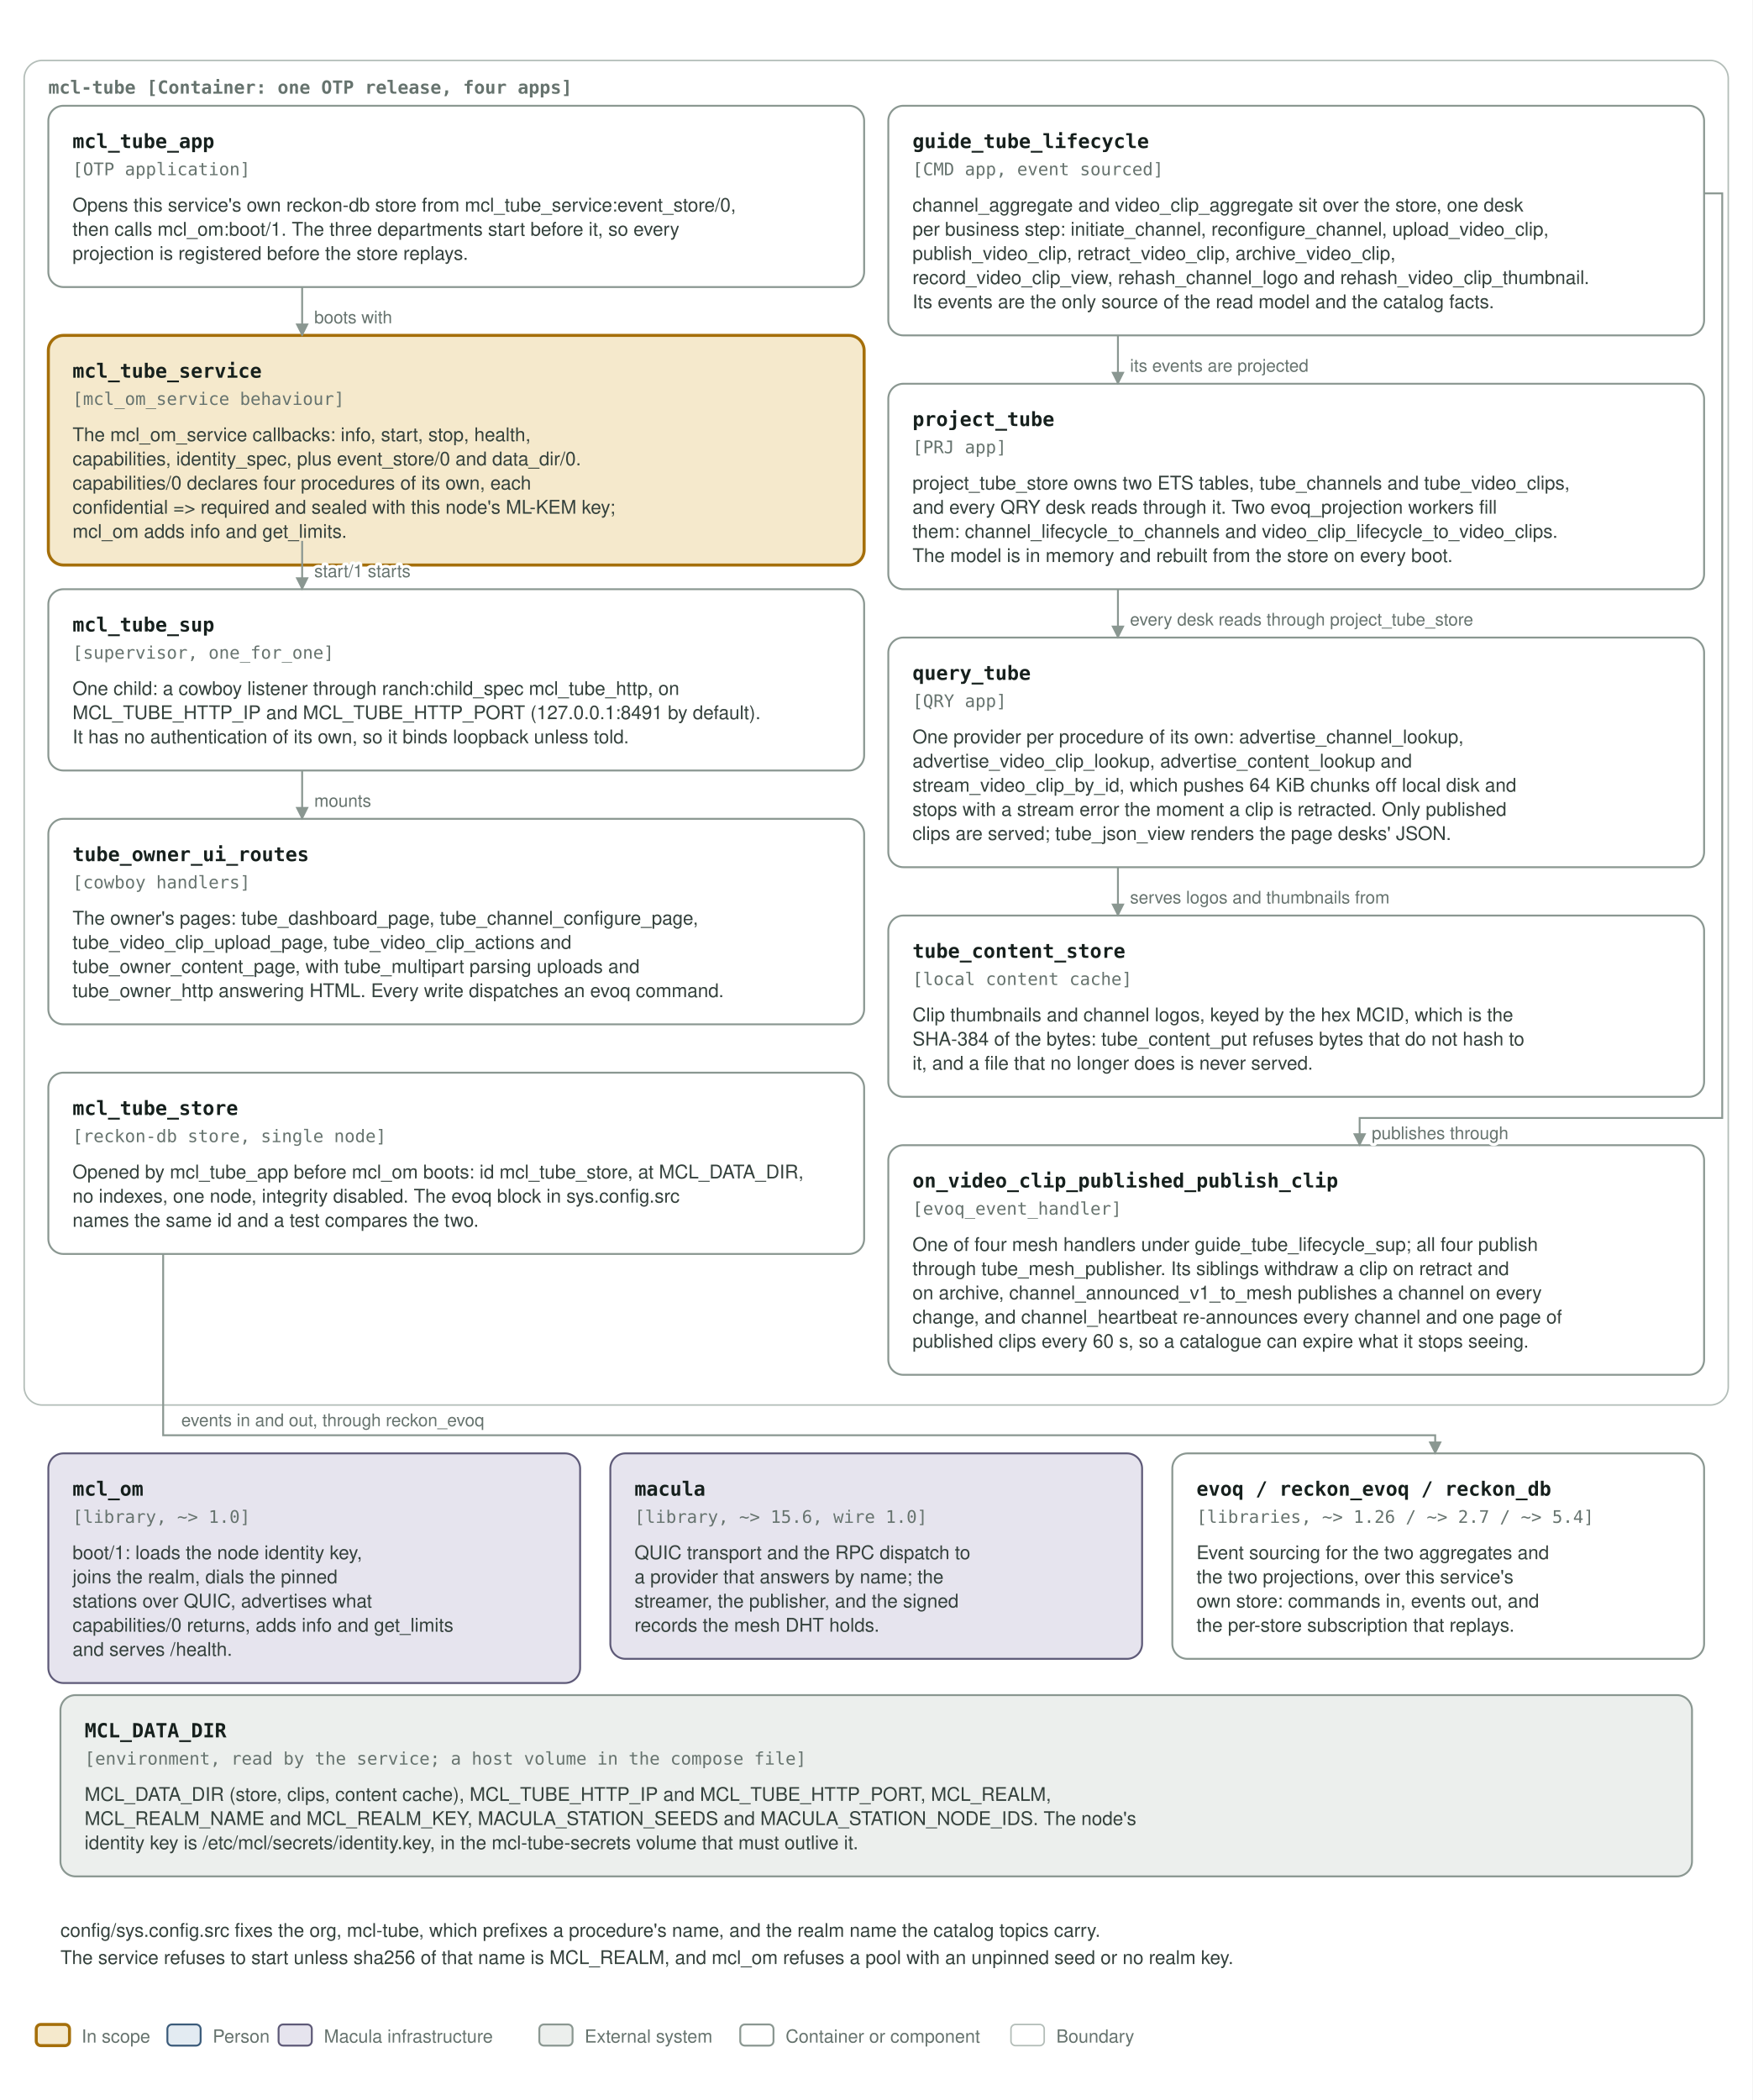
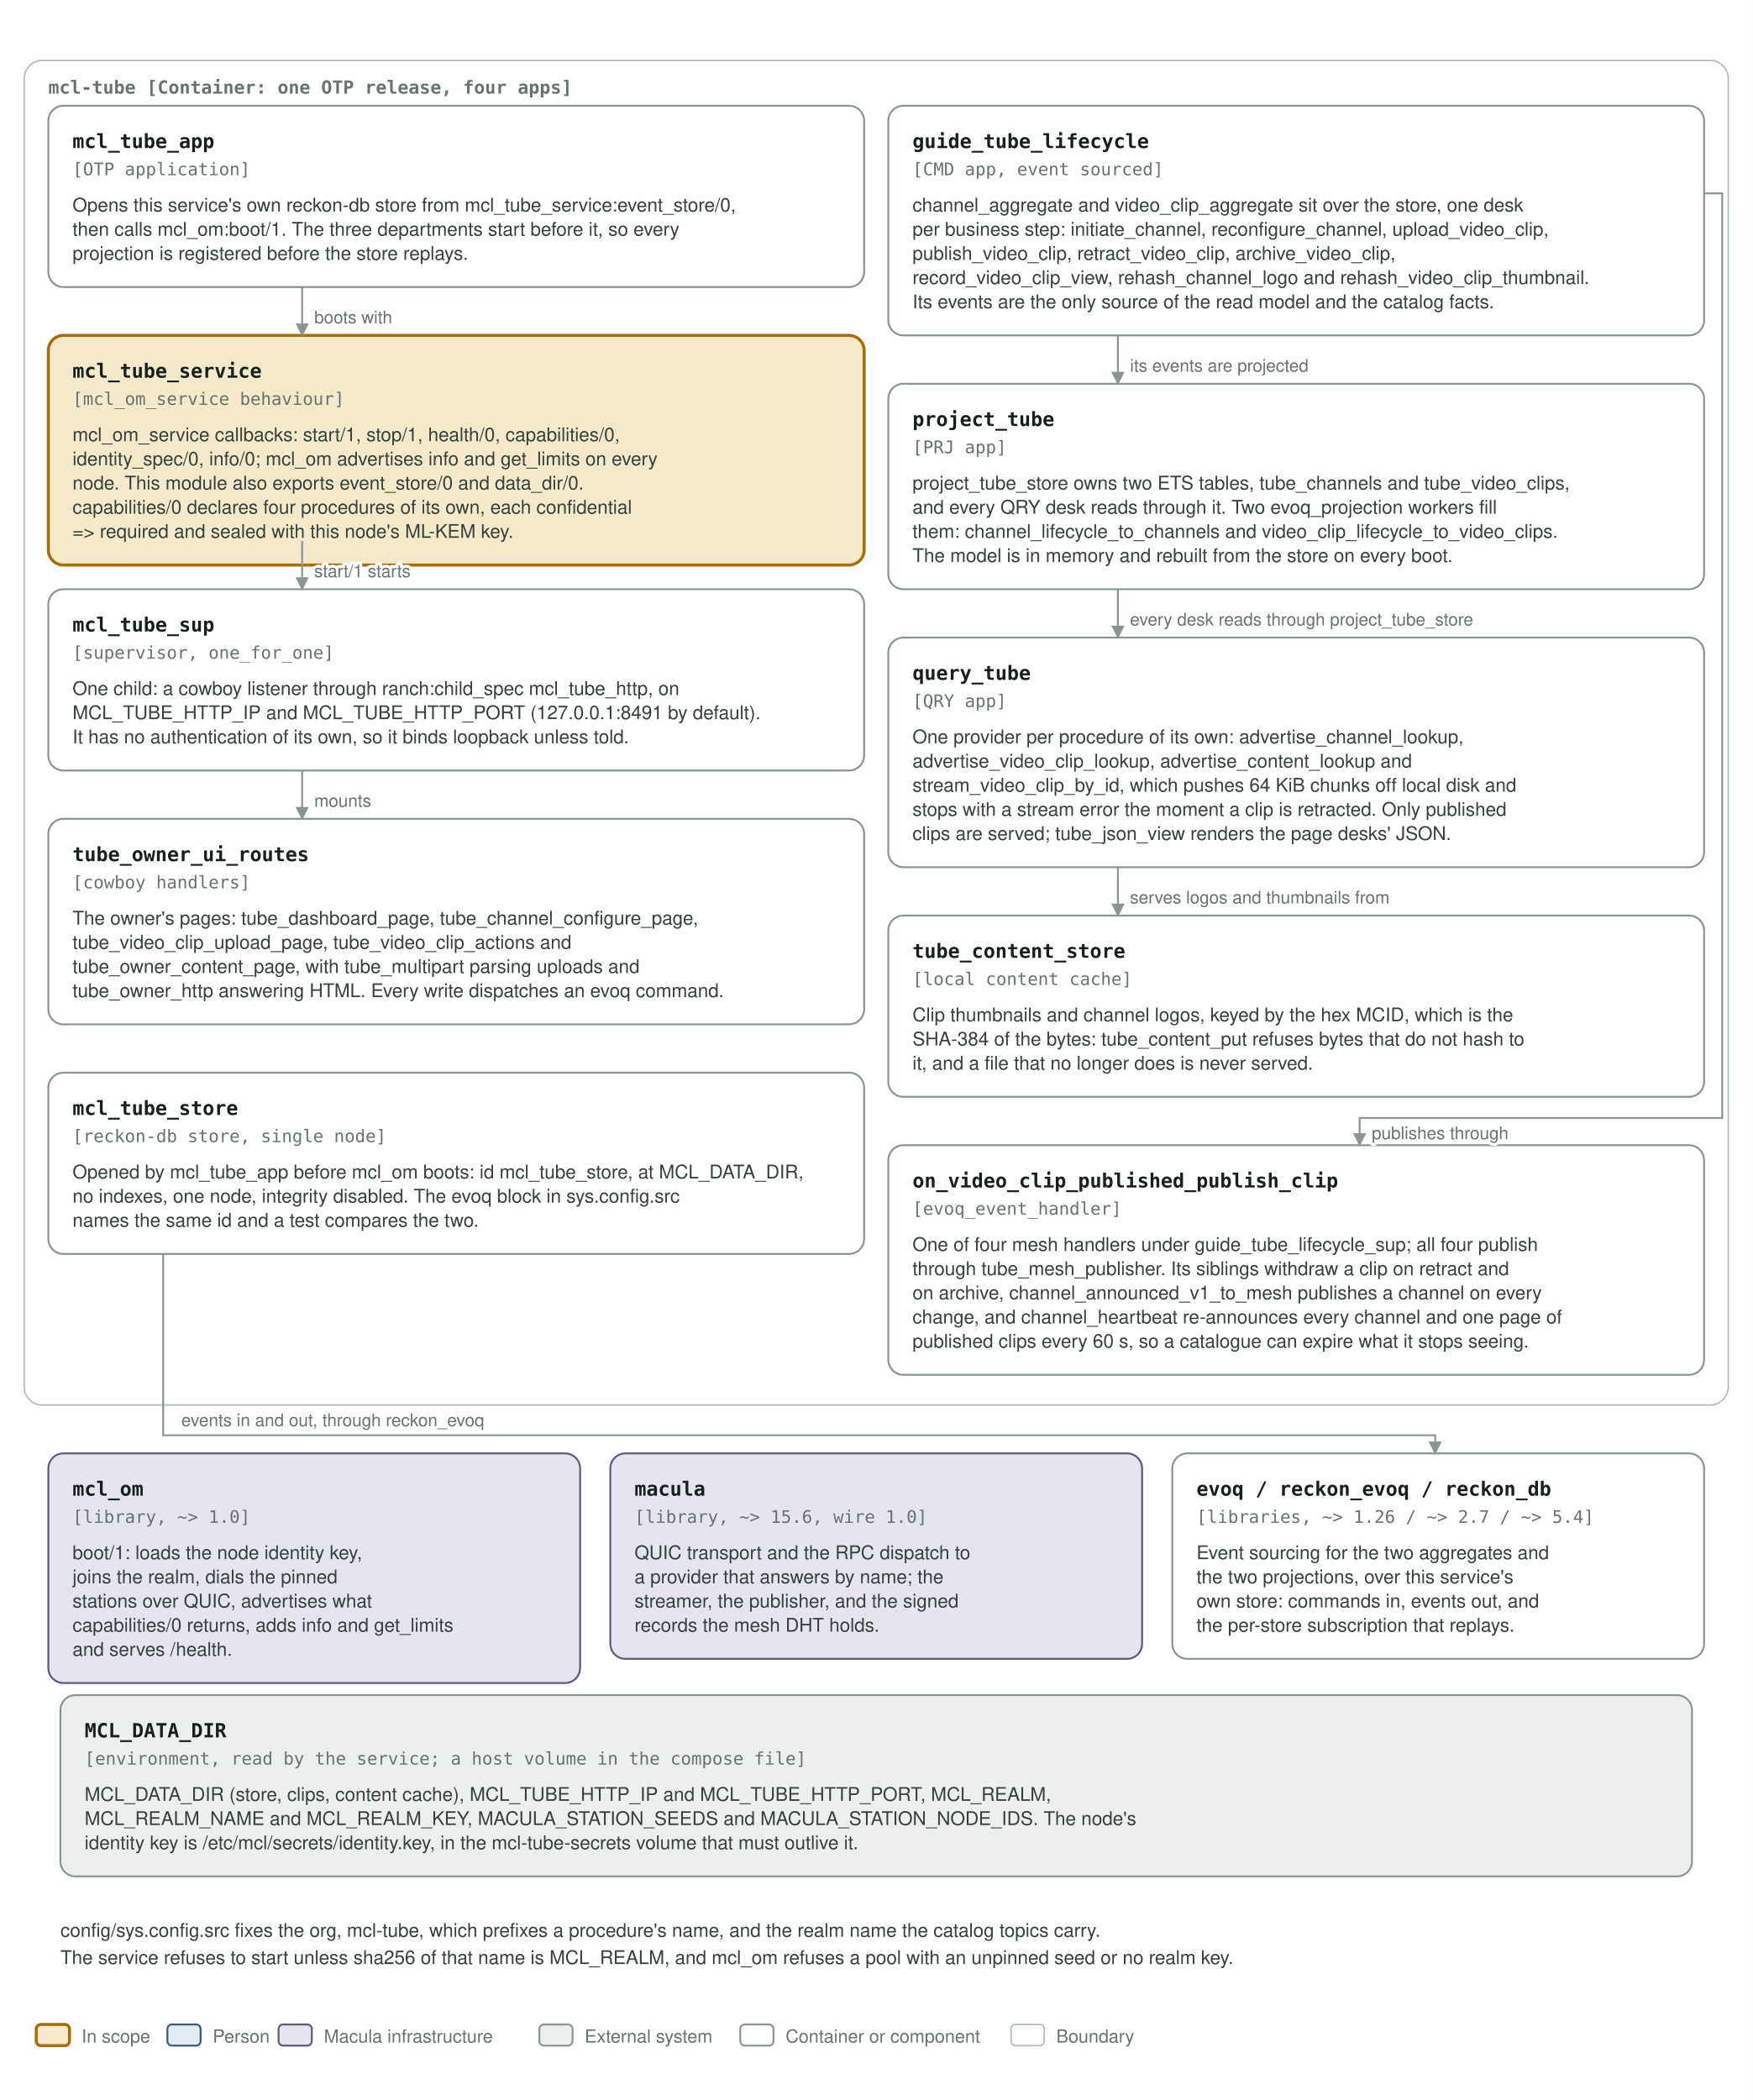
<svg xmlns="http://www.w3.org/2000/svg" viewBox="0 0 1160 1390" role="img" aria-label="mcl-tube components">
  <style>
.t-name { font-family: "Atkinson Hyperlegible", "Segoe UI", system-ui, -apple-system, Helvetica, Arial, sans-serif; font-size: 15px; font-weight: 700; }
.t-desc { font-family: "Atkinson Hyperlegible", "Segoe UI", system-ui, -apple-system, Helvetica, Arial, sans-serif; font-size: 12.5px; }
.t-rel { font-family: "Atkinson Hyperlegible", "Segoe UI", system-ui, -apple-system, Helvetica, Arial, sans-serif; font-size: 11.5px; paint-order: stroke; stroke-width: 4px; stroke-linejoin: round; }
.t-code { font-family: "JetBrains Mono", ui-monospace, Menlo, Consolas, monospace; font-size: 13px; font-weight: 600; }
.t-type { font-family: "JetBrains Mono", ui-monospace, Menlo, Consolas, monospace; font-size: 11.5px; }
.t-bound { font-family: "JetBrains Mono", ui-monospace, Menlo, Consolas, monospace; font-size: 12px; font-weight: 600; }
.t-leg { font-family: "Atkinson Hyperlegible", "Segoe UI", system-ui, -apple-system, Helvetica, Arial, sans-serif; font-size: 12px; }
.edge { fill: none; stroke-width: 1.25; }
.edge-later { fill: none; stroke-width: 1.25; stroke-dasharray: 5 4; }
.bg { fill: #FFFFFF; }
.b-sys { fill: #F5E9CC; stroke: #A56F0A; stroke-width: 2; }
.b-per { fill: #E3EBF2; stroke: #3B5B7A; stroke-width: 1.25; }
.b-mac { fill: #E6E4EE; stroke: #5E5A78; stroke-width: 1.25; }
.b-ext { fill: #ECEFED; stroke: #8A9791; stroke-width: 1.25; }
.b-cmp { fill: #FFFFFF; stroke: #8A9791; stroke-width: 1.25; }
.b-later { fill: none; stroke: #8A9791; stroke-width: 1.25; stroke-dasharray: 5 4; }
.bound { fill: none; stroke: #B3BDB8; stroke-width: 1; }
.head { fill: #3B5B7A; }
.t-name, .t-code { fill: #16201D; }
.t-type, .t-bound, .t-leg { fill: #66736E; }
.t-desc { fill: #34413C; }
.t-rel { fill: #66736E; stroke: #FFFFFF; }
.edge, .edge-later { stroke: #8A9791; }
.arrowhead { fill: #8A9791; }
@media (prefers-color-scheme: dark) {
.bg { fill: #171F1C; }
.b-sys { fill: #3A2E13; stroke: #E3AA3C; }
.b-per { fill: #1D2A36; stroke: #8EB4D8; }
.b-mac { fill: #26243A; stroke: #A9A4C8; }
.b-ext { fill: #1C2421; stroke: #7D8B85; }
.b-cmp { fill: #171F1C; stroke: #7D8B85; }
.b-later { stroke: #7D8B85; }
.bound { stroke: #4A5752; }
.head { fill: #8EB4D8; }
.t-name, .t-code { fill: #E6ECE9; }
.t-type, .t-bound, .t-leg { fill: #93A09A; }
.t-desc { fill: #C3CDC8; }
.t-rel { fill: #93A09A; stroke: #171F1C; }
.edge, .edge-later { stroke: #7D8B85; }
.arrowhead { fill: #7D8B85; }
}
</style>
  <defs>
    <marker id="a" viewBox="0 0 10 10" refX="9" refY="5" markerWidth="7" markerHeight="7" orient="auto-start-reverse">
      <path class="arrowhead" d="M0 0L10 5L0 10z" />
    </marker>
  </defs>
  <rect class="bg" x="0" y="0" width="1160" height="1390" />
  <rect class="bound" x="16" y="40" width="1128" height="890" rx="12" />
  <text class="t-bound" x="32" y="62">mcl-tube [Container: one OTP release, four apps]</text>
  <rect class="b-cmp" x="32" y="70" width="540" height="120" rx="10" />
  <text class="t-code" x="48" y="98">mcl_tube_app</text>
  <text class="t-type" x="48" y="116">[OTP application]</text>
  <text class="t-desc" x="48" y="140">Opens this service's own reckon-db store from mcl_tube_service:event_store/0,</text>
  <text class="t-desc" x="48" y="156">then calls mcl_om:boot/1. The three departments start before it, so every</text>
  <text class="t-desc" x="48" y="172">projection is registered before the store replays.</text>
  <rect class="b-sys" x="32" y="222" width="540" height="152" rx="10" />
  <text class="t-code" x="48" y="250">mcl_tube_service</text>
  <text class="t-type" x="48" y="268">[mcl_om_service behaviour]</text>
-   <text class="t-desc" x="48" y="292">The mcl_om_service callbacks: info, start, stop, health,</text>
-   <text class="t-desc" x="48" y="308">capabilities, identity_spec, plus event_store/0 and data_dir/0.</text>
-   <text class="t-desc" x="48" y="324">capabilities/0 declares four procedures of its own, each</text>
-   <text class="t-desc" x="48" y="340">confidential =&gt; required and sealed with this node's ML-KEM key;</text>
-   <text class="t-desc" x="48" y="356">mcl_om adds info and get_limits.</text>
+   <text class="t-desc" x="48" y="292">mcl_om_service callbacks: start/1, stop/1, health/0, capabilities/0,</text>
+   <text class="t-desc" x="48" y="308">identity_spec/0, info/0; mcl_om advertises info and get_limits on every</text>
+   <text class="t-desc" x="48" y="324">node. This module also exports event_store/0 and data_dir/0.</text>
+   <text class="t-desc" x="48" y="340">capabilities/0 declares four procedures of its own, each confidential</text>
+   <text class="t-desc" x="48" y="356">=&gt; required and sealed with this node's ML-KEM key.</text>
  <rect class="b-cmp" x="32" y="390" width="540" height="120" rx="10" />
  <text class="t-code" x="48" y="418">mcl_tube_sup</text>
  <text class="t-type" x="48" y="436">[supervisor, one_for_one]</text>
  <text class="t-desc" x="48" y="460">One child: a cowboy listener through ranch:child_spec mcl_tube_http, on</text>
  <text class="t-desc" x="48" y="476">MCL_TUBE_HTTP_IP and MCL_TUBE_HTTP_PORT (127.0.0.1:8491 by default).</text>
  <text class="t-desc" x="48" y="492">It has no authentication of its own, so it binds loopback unless told.</text>
  <rect class="b-cmp" x="32" y="542" width="540" height="136" rx="10" />
  <text class="t-code" x="48" y="570">tube_owner_ui_routes</text>
  <text class="t-type" x="48" y="588">[cowboy handlers]</text>
  <text class="t-desc" x="48" y="612">The owner's pages: tube_dashboard_page, tube_channel_configure_page,</text>
  <text class="t-desc" x="48" y="628">tube_video_clip_upload_page, tube_video_clip_actions and</text>
  <text class="t-desc" x="48" y="644">tube_owner_content_page, with tube_multipart parsing uploads and</text>
  <text class="t-desc" x="48" y="660">tube_owner_http answering HTML. Every write dispatches an evoq command.</text>
  <rect class="b-cmp" x="32" y="710" width="540" height="120" rx="10" />
  <text class="t-code" x="48" y="738">mcl_tube_store</text>
  <text class="t-type" x="48" y="756">[reckon-db store, single node]</text>
  <text class="t-desc" x="48" y="780">Opened by mcl_tube_app before mcl_om boots: id mcl_tube_store, at MCL_DATA_DIR,</text>
  <text class="t-desc" x="48" y="796">no indexes, one node, integrity disabled. The evoq block in sys.config.src</text>
  <text class="t-desc" x="48" y="812">names the same id and a test compares the two.</text>
  <rect class="b-cmp" x="588" y="70" width="540" height="152" rx="10" />
  <text class="t-code" x="604" y="98">guide_tube_lifecycle</text>
  <text class="t-type" x="604" y="116">[CMD app, event sourced]</text>
  <text class="t-desc" x="604" y="140">channel_aggregate and video_clip_aggregate sit over the store, one desk</text>
  <text class="t-desc" x="604" y="156">per business step: initiate_channel, reconfigure_channel, upload_video_clip,</text>
  <text class="t-desc" x="604" y="172">publish_video_clip, retract_video_clip, archive_video_clip,</text>
  <text class="t-desc" x="604" y="188">record_video_clip_view, rehash_channel_logo and rehash_video_clip_thumbnail.</text>
  <text class="t-desc" x="604" y="204">Its events are the only source of the read model and the catalog facts.</text>
  <rect class="b-cmp" x="588" y="254" width="540" height="136" rx="10" />
  <text class="t-code" x="604" y="282">project_tube</text>
  <text class="t-type" x="604" y="300">[PRJ app]</text>
  <text class="t-desc" x="604" y="324">project_tube_store owns two ETS tables, tube_channels and tube_video_clips,</text>
  <text class="t-desc" x="604" y="340">and every QRY desk reads through it. Two evoq_projection workers fill</text>
  <text class="t-desc" x="604" y="356">them: channel_lifecycle_to_channels and video_clip_lifecycle_to_video_clips.</text>
  <text class="t-desc" x="604" y="372">The model is in memory and rebuilt from the store on every boot.</text>
  <rect class="b-cmp" x="588" y="422" width="540" height="152" rx="10" />
  <text class="t-code" x="604" y="450">query_tube</text>
  <text class="t-type" x="604" y="468">[QRY app]</text>
  <text class="t-desc" x="604" y="492">One provider per procedure of its own: advertise_channel_lookup,</text>
  <text class="t-desc" x="604" y="508">advertise_video_clip_lookup, advertise_content_lookup and</text>
  <text class="t-desc" x="604" y="524">stream_video_clip_by_id, which pushes 64 KiB chunks off local disk and</text>
  <text class="t-desc" x="604" y="540">stops with a stream error the moment a clip is retracted. Only published</text>
  <text class="t-desc" x="604" y="556">clips are served; tube_json_view renders the page desks' JSON.</text>
  <rect class="b-cmp" x="588" y="606" width="540" height="120" rx="10" />
  <text class="t-code" x="604" y="634">tube_content_store</text>
  <text class="t-type" x="604" y="652">[local content cache]</text>
  <text class="t-desc" x="604" y="676">Clip thumbnails and channel logos, keyed by the hex MCID, which is the</text>
  <text class="t-desc" x="604" y="692">SHA-384 of the bytes: tube_content_put refuses bytes that do not hash to</text>
  <text class="t-desc" x="604" y="708">it, and a file that no longer does is never served.</text>
  <rect class="b-cmp" x="588" y="758" width="540" height="152" rx="10" />
  <text class="t-code" x="604" y="786">on_video_clip_published_publish_clip</text>
  <text class="t-type" x="604" y="804">[evoq_event_handler]</text>
  <text class="t-desc" x="604" y="828">One of four mesh handlers under guide_tube_lifecycle_sup; all four publish</text>
  <text class="t-desc" x="604" y="844">through tube_mesh_publisher. Its siblings withdraw a clip on retract and</text>
  <text class="t-desc" x="604" y="860">on archive, channel_announced_v1_to_mesh publishes a channel on every</text>
  <text class="t-desc" x="604" y="876">change, and channel_heartbeat re-announces every channel and one page of</text>
  <text class="t-desc" x="604" y="892">published clips every 60 s, so a catalogue can expire what it stops seeing.</text>
  <path class="edge" d="M200 190V222" marker-end="url(#a)" />
  <text class="t-rel" x="208" y="214">boots with</text>
  <path class="edge" d="M200 358V390" marker-end="url(#a)" />
  <text class="t-rel" x="208" y="382">start/1 starts</text>
  <path class="edge" d="M200 510V542" marker-end="url(#a)" />
  <text class="t-rel" x="208" y="534">mounts</text>
  <path class="edge" d="M740 222V254" marker-end="url(#a)" />
  <text class="t-rel" x="748" y="246">its events are projected</text>
  <path class="edge" d="M740 390V422" marker-end="url(#a)" />
  <text class="t-rel" x="748" y="414">every desk reads through project_tube_store</text>
  <path class="edge" d="M740 574V606" marker-end="url(#a)" />
  <text class="t-rel" x="748" y="598">serves logos and thumbnails from</text>
  <path class="edge" d="M1128 128H1140V740H900V758" marker-end="url(#a)" />
  <text class="t-rel" x="908" y="754">publishes through</text>
  <rect class="b-mac" x="32" y="962" width="352" height="152" rx="10" />
  <text class="t-code" x="48" y="990">mcl_om</text>
  <text class="t-type" x="48" y="1008">[library, ~&gt; 1.0]</text>
  <text class="t-desc" x="48" y="1032">boot/1: loads the node identity key,</text>
  <text class="t-desc" x="48" y="1048">joins the realm, dials the pinned</text>
  <text class="t-desc" x="48" y="1064">stations over QUIC, advertises what</text>
  <text class="t-desc" x="48" y="1080">capabilities/0 returns, adds info and get_limits</text>
  <text class="t-desc" x="48" y="1096">and serves /health.</text>
  <rect class="b-mac" x="404" y="962" width="352" height="136" rx="10" />
  <text class="t-code" x="420" y="990">macula</text>
  <text class="t-type" x="420" y="1008">[library, ~&gt; 15.6, wire 1.0]</text>
  <text class="t-desc" x="420" y="1032">QUIC transport and the RPC dispatch to</text>
  <text class="t-desc" x="420" y="1048">a provider that answers by name; the</text>
  <text class="t-desc" x="420" y="1064">streamer, the publisher, and the signed</text>
  <text class="t-desc" x="420" y="1080">records the mesh DHT holds.</text>
  <rect class="b-cmp" x="776" y="962" width="352" height="136" rx="10" />
  <text class="t-code" x="792" y="990">evoq / reckon_evoq / reckon_db</text>
  <text class="t-type" x="792" y="1008">[libraries, ~&gt; 1.26 / ~&gt; 2.7 / ~&gt; 5.4]</text>
  <text class="t-desc" x="792" y="1032">Event sourcing for the two aggregates and</text>
  <text class="t-desc" x="792" y="1048">the two projections, over this service's</text>
  <text class="t-desc" x="792" y="1064">own store: commands in, events out, and</text>
  <text class="t-desc" x="792" y="1080">the per-store subscription that replays.</text>
  <rect class="b-ext" x="40" y="1122" width="1080" height="120" rx="10" />
  <text class="t-code" x="56" y="1150">MCL_DATA_DIR</text>
  <text class="t-type" x="56" y="1168">[environment, read by the service; a host volume in the compose file]</text>
  <text class="t-desc" x="56" y="1192">MCL_DATA_DIR (store, clips, content cache), MCL_TUBE_HTTP_IP and MCL_TUBE_HTTP_PORT, MCL_REALM,</text>
  <text class="t-desc" x="56" y="1208">MCL_REALM_NAME and MCL_REALM_KEY, MACULA_STATION_SEEDS and MACULA_STATION_NODE_IDS. The node's</text>
  <text class="t-desc" x="56" y="1224">identity key is /etc/mcl/secrets/identity.key, in the mcl-tube-secrets volume that must outlive it.</text>
  <path class="edge" d="M108 830V950H950V962" marker-end="url(#a)" />
  <text class="t-rel" x="120" y="944">events in and out, through reckon_evoq</text>
  <text class="t-desc" x="40" y="1282">config/sys.config.src fixes the org, mcl-tube, which prefixes a procedure's name, and the realm name the catalog topics carry.</text>
  <text class="t-desc" x="40" y="1300">The service refuses to start unless sha256 of that name is MCL_REALM, and mcl_om refuses a pool with an unpinned seed or no realm key.</text>
  <rect class="b-sys" x="24" y="1340" width="22" height="14" rx="3" />
  <text class="t-leg" x="54" y="1352">In scope</text>
  <rect class="b-per" x="110.8" y="1340" width="22" height="14" rx="3" />
  <text class="t-leg" x="140.8" y="1352">Person</text>
  <rect class="b-mac" x="184.4" y="1340" width="22" height="14" rx="3" />
  <text class="t-leg" x="214.4" y="1352">Macula infrastructure</text>
  <rect class="b-ext" x="357.0" y="1340" width="22" height="14" rx="3" />
  <text class="t-leg" x="387.0" y="1352">External system</text>
  <rect class="b-cmp" x="490.0" y="1340" width="22" height="14" rx="3" />
  <text class="t-leg" x="520.0" y="1352">Container or component</text>
  <rect class="bound" x="669.2" y="1340" width="22" height="14" rx="3" />
  <text class="t-leg" x="699.2" y="1352">Boundary</text>
</svg>
